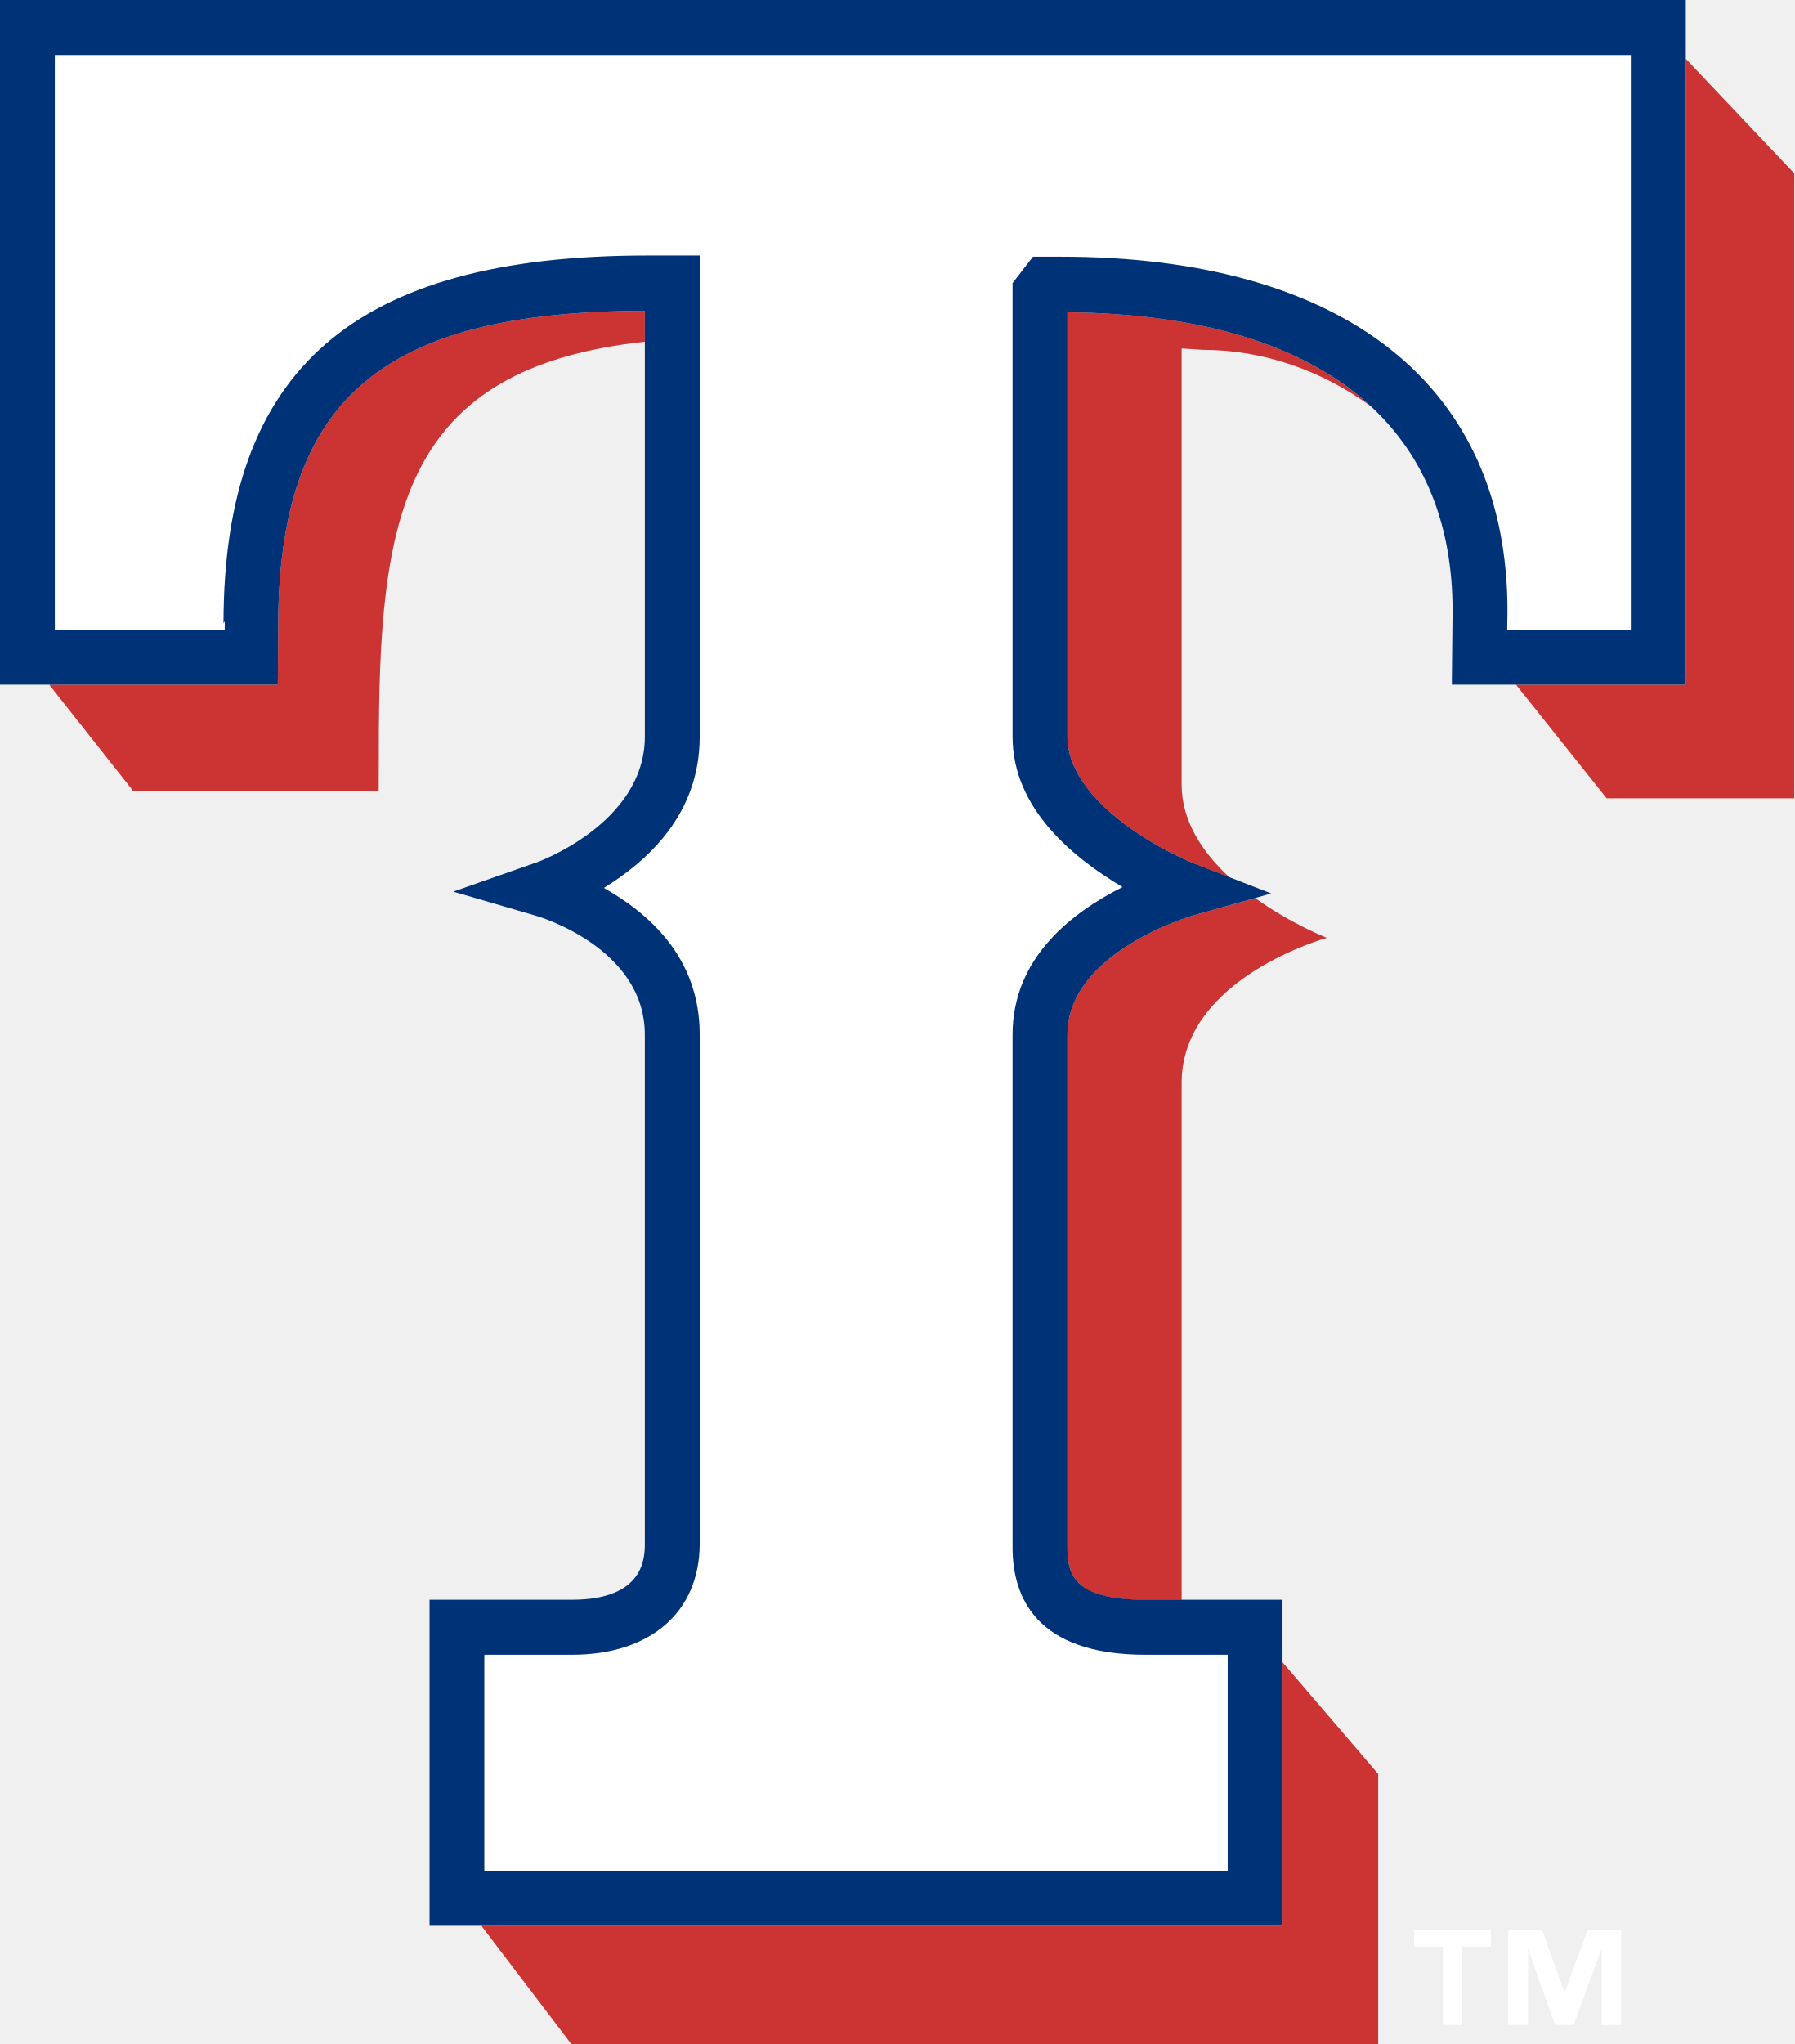
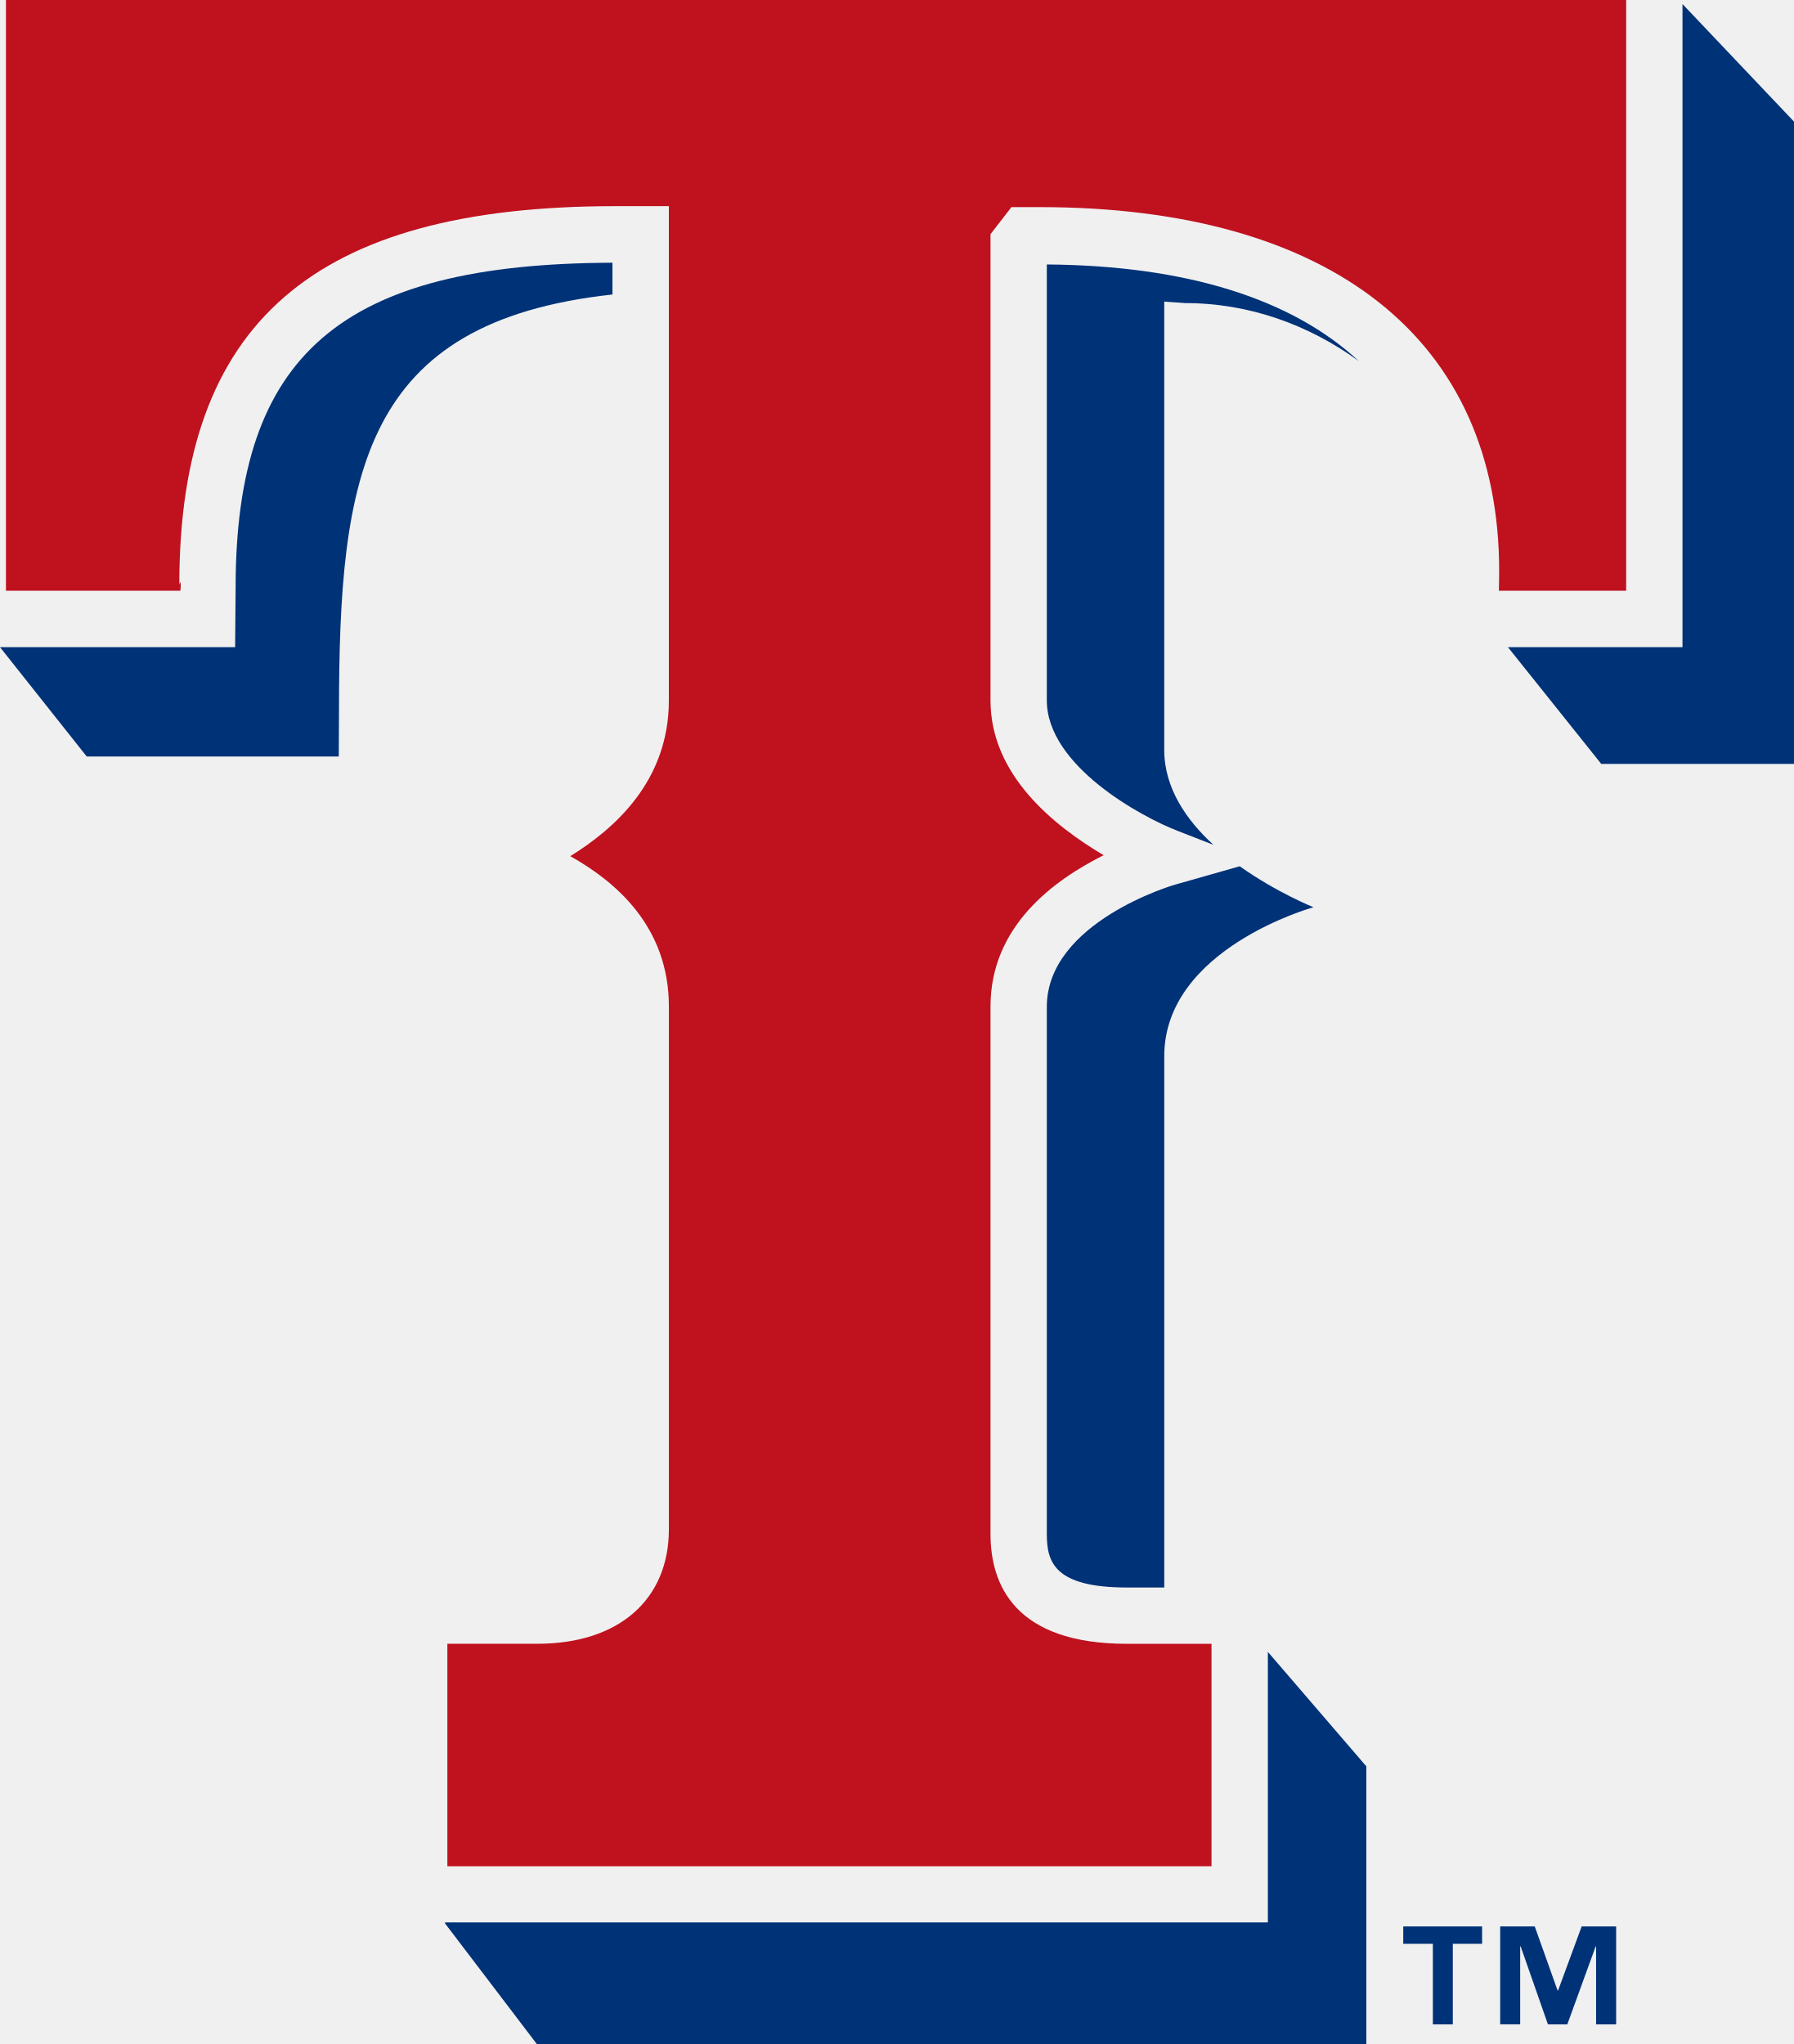
- <svg xmlns="http://www.w3.org/2000/svg" viewBox="0 0 128.692 146.566">
-   <path d="M19.95 44.93l-.022 4.164h-16.4L9.57 56.74h17.59l.01-3.02c0-16.71 1.59-27.322 19.08-29.216v-2.22c-18.88.044-26.28 6.334-26.3 22.645M76.558 74.2v36.756c0 1.903.432 3.765 5.596 3.765h2.598V77.638c0-7.52 10.417-10.39 10.417-10.39s-2.562-1-5.144-2.85l-4.506 1.26c-.085.033-8.962 2.62-8.962 8.542M120.91 4.217v44.877h-12.18l6.506 8.15h13.456V12.432M76.558 52.817c0 4.544 6.605 8.13 9.145 9.12l2.48.977c-1.897-1.757-3.432-3.997-3.432-6.647v-31.28l1.468.096c4.433 0 8.62 1.504 12.11 4.06-4.67-4.343-12.005-6.658-21.77-6.752v30.427zM34.574 138.09v.062l6.4 8.414H98.85v-19.362l-6.862-8.014v18.9" fill="#CC3433" />
-   <path d="M3.933 45.172h12.184c0-.127.01-.22.01-.306 0-.294-.025-.42-.094-.146 0-18.258 9.38-26.398 30.41-26.398h3.744v34.496c0 5.627-3.812 8.96-6.878 10.853 3.08 1.747 6.877 4.87 6.877 10.53v36.45c0 4.933-3.513 8.005-9.17 8.005h-6.28v15.503h53.317v-15.503h-5.9c-7.878 0-9.53-4.175-9.53-7.698V74.2c0-5.64 4.424-8.846 7.89-10.592-3.42-2.03-7.89-5.554-7.89-10.79v-32.52l1.468-1.893h1.968c20.366 0 32.06 9.245 32.06 25.388l-.02 1.378h8.872V3.945H3.932v41.228z" fill="#FFF" />
-   <path d="M120.91 4.217V0H0v49.094H19.928l.023-4.165c.02-16.312 7.42-22.602 26.3-22.644V52.816c0 6.28-7.83 9.078-7.92 9.078l-5.822 2.04 5.916 1.725c.332.094 7.825 2.345 7.825 8.54v36.45c0 1 0 4.06-5.233 4.06H30.81v23.38h61.177v-23.38h-9.833c-5.164 0-5.596-1.85-5.596-3.754V74.2c0-5.922 8.877-8.51 8.96-8.54l4.507-1.263 1.142-.336-2.982-1.157-2.48-.967c-2.542-.99-9.146-4.575-9.146-9.12V22.392c9.76.096 17.106 2.41 21.776 6.753 3.83 3.555 5.848 8.466 5.848 14.63l-.053 5.32h16.78V4.217zm-3.94 40.955h-8.87l.02-1.378c0-16.143-11.695-25.388-32.06-25.388h-1.97L72.625 20.3v32.517c0 5.237 4.47 8.76 7.888 10.79-3.465 1.747-7.888 4.954-7.888 10.592v36.756c0 3.523 1.65 7.698 9.53 7.698h5.9v15.503H34.736v-15.503h6.28c5.657 0 9.17-3.07 9.17-8.004V74.2c0-5.66-3.796-8.784-6.878-10.53 3.065-1.89 6.877-5.225 6.877-10.852V18.32h-3.743c-21.03 0-30.41 8.142-30.41 26.4.068-.275.094-.15.094.145 0 .085-.01.18-.01.306H3.932V3.945H116.97v41.228z" fill="#003278" />
-   <path fill="#FFF" d="M101.426 139.583h2.06v5.616h1.395v-5.617h2.047v-1.21h-5.5M112.228 142.822h-.038l-1.587-4.448h-2.42v6.825h1.41v-5.428h.02l1.915 5.427h1.346l1.977-5.428h.032v5.427h1.4v-6.826h-2.403" />
+ <svg xmlns="http://www.w3.org/2000/svg" viewBox="0 0 130.088 148.232">
+   <path fill="#003278" d="M17.085 42.598l-.035 4.335H0l6.29 7.93h18.275l.015-3.125c0-17.383 1.65-28.398 19.83-30.38v-2.305c-19.625.068-27.316 6.6-27.325 23.545m58.823 30.419v38.213c0 1.973.454 3.897 5.81 3.897h2.706V76.592c0-7.813 10.82-10.8 10.82-10.8s-2.652-1.056-5.347-2.97l-4.673 1.328c-.097.02-9.316 2.715-9.316 8.867M122.002.293v46.64h-12.657l6.768 8.467h13.975V8.818M75.908 50.79c0 4.737 6.86 8.458 9.507 9.474l2.578 1.005c-1.968-1.797-3.57-4.122-3.57-6.885v-32.51l1.534.107c4.6 0 8.95 1.563 12.578 4.21-4.854-4.512-12.485-6.934-22.627-7.012v31.61zm-43.633 88.624v.078l6.65 8.74h60.152v-20.136l-7.14-8.3v19.618" />
+   <path fill="#c0111f" d="M.43 42.842h12.65c0-.127.025-.215.025-.313 0-.313-.024-.43-.102-.138 0-18.994 9.75-27.44 31.6-27.44h3.898v35.84c0 5.868-3.964 9.325-7.148 11.298 3.208 1.806 7.15 5.04 7.15 10.918v37.89c0 5.127-3.65 8.31-9.533 8.31h-6.53v16.134h55.41V119.21h-6.13c-8.178 0-9.897-4.327-9.897-7.98V73.008c0-5.86 4.605-9.18 8.204-10.987-3.555-2.118-8.203-5.77-8.203-11.23V16.983l1.52-1.963h2.045c21.172 0 33.32 9.62 33.32 26.396 0 0-.004.752-.02 1.426h9.23V0H.43v42.842z" />
+   <path fill="#003278" d="M101.753 140.967h2.148v5.84h1.446v-5.84h2.124v-1.26h-5.717m11.229 4.639h-.04l-1.654-4.64h-2.506v7.1h1.45v-5.654h.034l1.978 5.655h1.406l2.056-5.655h.03v5.655h1.454v-7.1h-2.5" />
</svg>
